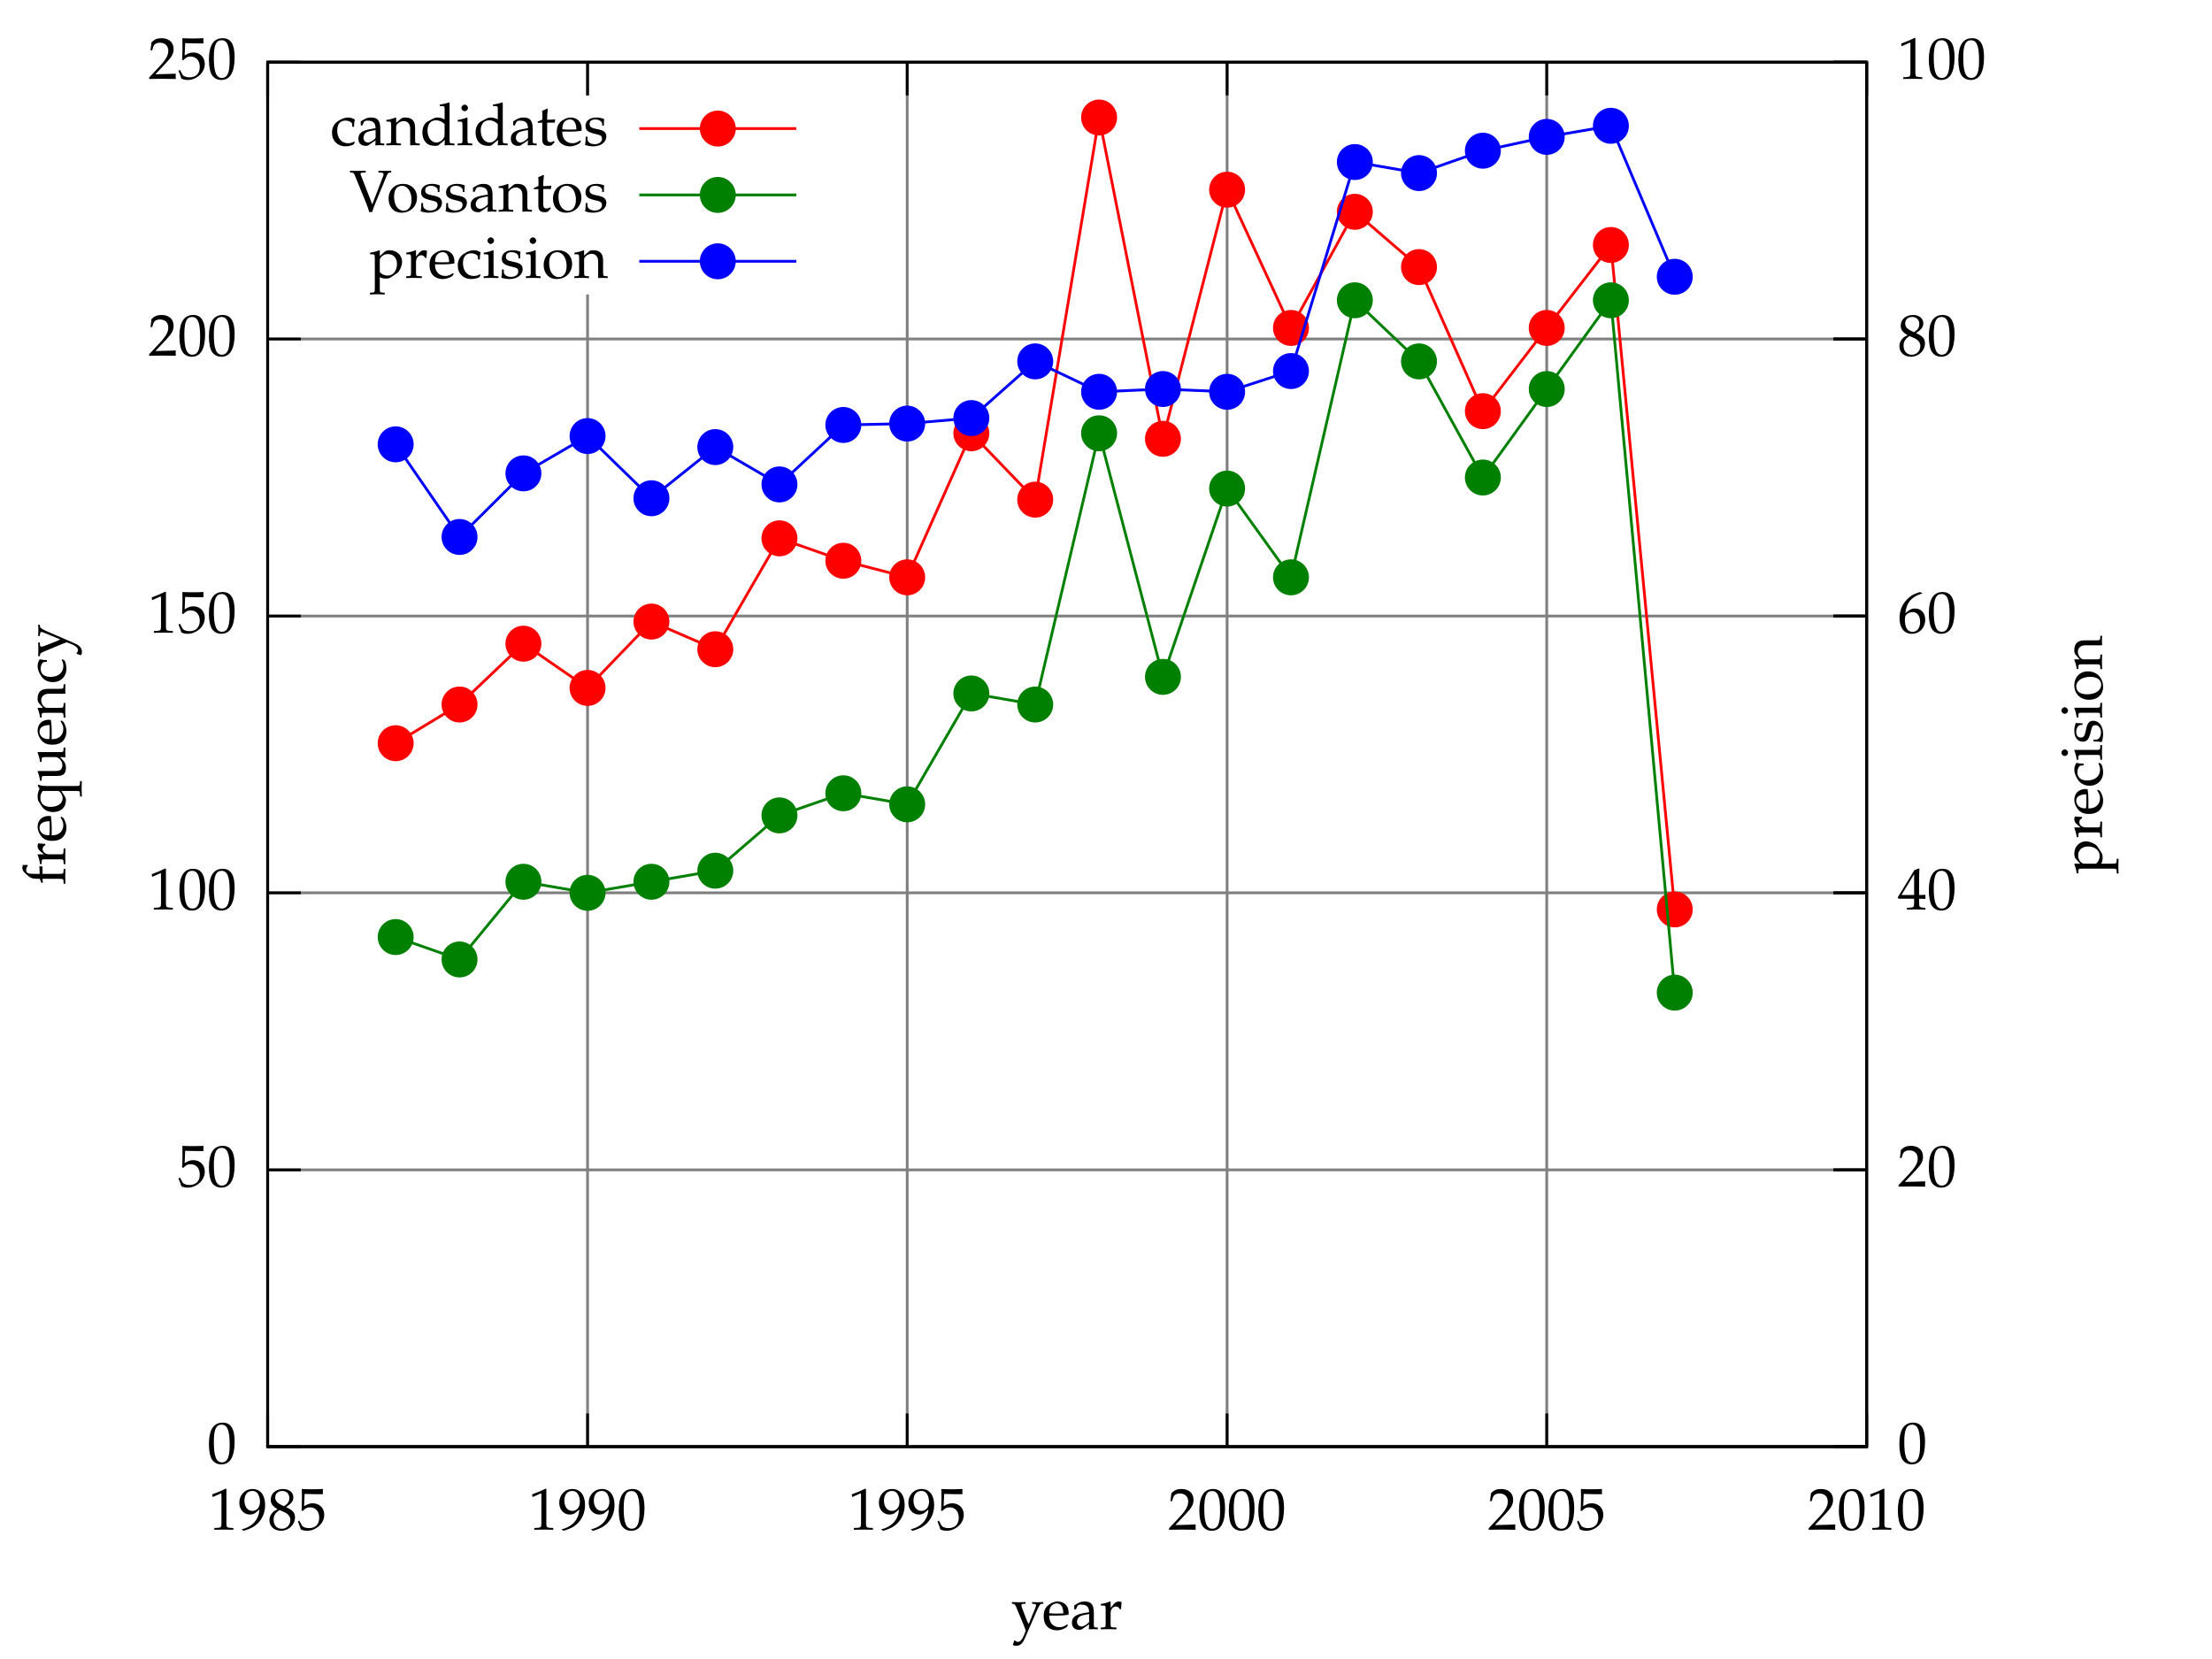
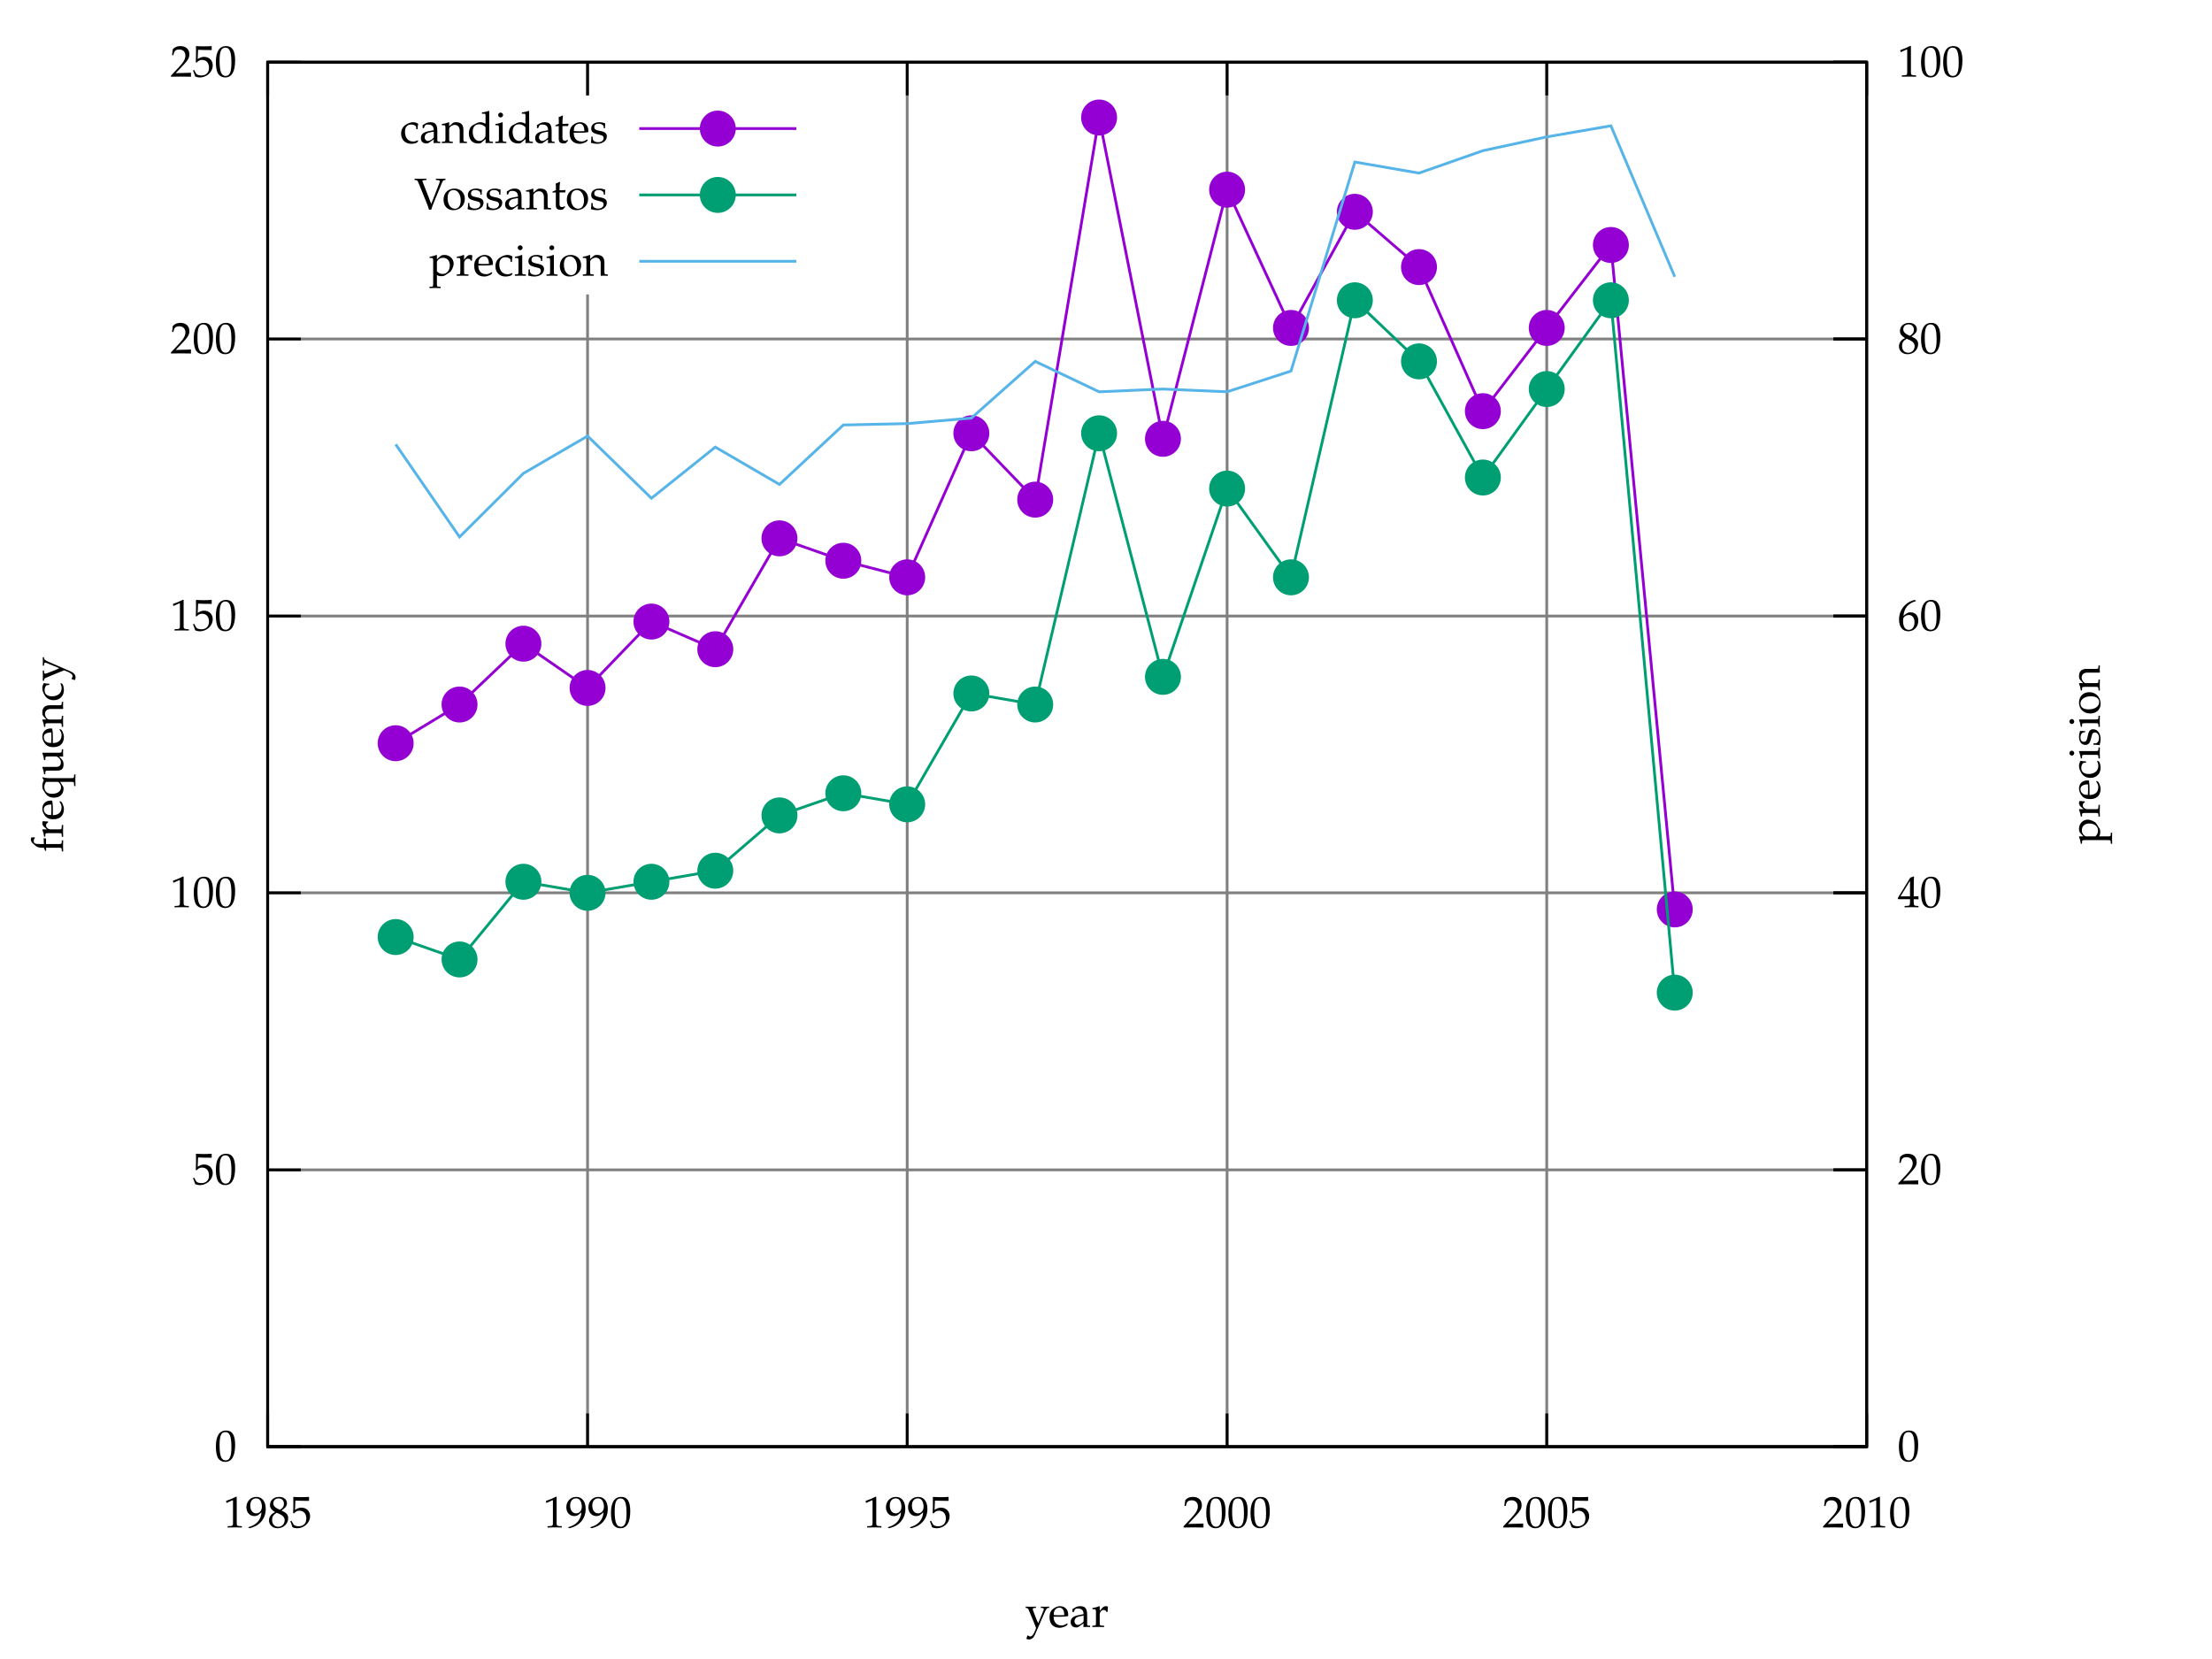
<svg xmlns="http://www.w3.org/2000/svg" xmlns:xlink="http://www.w3.org/1999/xlink" viewBox="0 0 800 600">
  <g id="gnuplot_canvas">
    <rect x="0" y="0" width="800" height="600" fill="none" />
    <defs>
      <circle id="gpDot" r="0.5" stroke-width="0.5" />
      <path id="gpPt0" stroke-width="0.167" stroke="currentColor" d="M-1,0 h2 M0,-1 v2" />
      <path id="gpPt1" stroke-width="0.167" stroke="currentColor" d="M-1,-1 L1,1 M1,-1 L-1,1" />
      <path id="gpPt2" stroke-width="0.167" stroke="currentColor" d="M-1,0 L1,0 M0,-1 L0,1 M-1,-1 L1,1 M-1,1 L1,-1" />
      <rect id="gpPt3" stroke-width="0.167" stroke="currentColor" x="-1" y="-1" width="2" height="2" />
      <rect id="gpPt4" stroke-width="0.167" stroke="currentColor" fill="currentColor" x="-1" y="-1" width="2" height="2" />
      <circle id="gpPt5" stroke-width="0.167" stroke="currentColor" cx="0" cy="0" r="1" />
      <use xlink:href="#gpPt5" id="gpPt6" fill="currentColor" stroke="none" />
      <path id="gpPt7" stroke-width="0.167" stroke="currentColor" d="M0,-1.33 L-1.33,0.67 L1.33,0.67 z" />
      <use xlink:href="#gpPt7" id="gpPt8" fill="currentColor" stroke="none" />
      <use xlink:href="#gpPt7" id="gpPt9" stroke="currentColor" transform="rotate(180)" />
      <use xlink:href="#gpPt9" id="gpPt10" fill="currentColor" stroke="none" />
      <use xlink:href="#gpPt3" id="gpPt11" stroke="currentColor" transform="rotate(45)" />
      <use xlink:href="#gpPt11" id="gpPt12" fill="currentColor" stroke="none" />
+       <path id="gpPt13" stroke-width="0.167" stroke="currentColor" d="M0,1.330 L1.265,0.411 L0.782,-1.067 L-0.782,-1.076 L-1.265,0.411 z" />
+       <use xlink:href="#gpPt13" id="gpPt14" fill="currentColor" stroke="none" />
+       <filter id="textbox" filterUnits="objectBoundingBox" x="0" y="0" height="1" width="1">
+         <feFlood flood-color="white" flood-opacity="1" result="bgnd" />
+         <feComposite in="SourceGraphic" in2="bgnd" operator="atop" />
+       </filter>
      <filter id="greybox" filterUnits="objectBoundingBox" x="0" y="0" height="1" width="1">
        <feFlood flood-color="lightgrey" flood-opacity="1" result="grey" />
        <feComposite in="SourceGraphic" in2="grey" operator="atop" />
      </filter>
    </defs>
-     <g style="fill:none; color:white; stroke:currentColor; stroke-width:1.00; stroke-linecap:butt; stroke-linejoin:miter">
- </g>
-     <g style="fill:none; color:black; stroke:currentColor; stroke-width:1.00; stroke-linecap:butt; stroke-linejoin:miter">
- </g>
-     <g style="fill:none; color:red; stroke:currentColor; stroke-width:1.00; stroke-linecap:butt; stroke-linejoin:miter">
+     <g fill="none" color="white" stroke="black" stroke-width="1.00" stroke-linecap="butt" stroke-linejoin="miter">
+ </g>
+     <g fill="none" color="black" stroke="currentColor" stroke-width="1.00" stroke-linecap="butt" stroke-linejoin="miter">
+ </g>
+     <g fill="none" color="black" stroke="currentColor" stroke-width="1.00" stroke-linecap="butt" stroke-linejoin="miter">
      <path stroke="gray" class="gridline" d="M96.8,523.2 L675.1,523.2  " />
    </g>
-     <g style="fill:none; color:black; stroke:currentColor; stroke-width:1.00; stroke-linecap:butt; stroke-linejoin:miter">
+     <g fill="none" color="black" stroke="currentColor" stroke-width="1.00" stroke-linecap="butt" stroke-linejoin="miter">
      <path stroke="black" d="M96.8,523.2 L108.8,523.2 M675.1,523.2 L663.1,523.2  " />
-       <g transform="translate(85.6,529.2)" style="stroke:none; fill:black; font-family:Palatino Linotype, Book Antiqua, Palatino, FreeSerif, serif; font-size:16.00pt; text-anchor:end">
-         <text>
-           <tspan> 0</tspan>
-         </text>
-       </g>
-     </g>
-     <g style="fill:none; color:red; stroke:currentColor; stroke-width:1.00; stroke-linecap:butt; stroke-linejoin:miter">
+       <g transform="translate(85.6,528.4)" stroke="none" fill="black" font-family="Palatino Linotype, Book Antiqua, Palatino, FreeSerif, serif" font-size="16.00" text-anchor="end">
+         <text>
+           <tspan font-family="Palatino Linotype, Book Antiqua, Palatino, FreeSerif, serif"> 0</tspan>
+         </text>
+       </g>
+     </g>
+     <g fill="none" color="black" stroke="currentColor" stroke-width="1.00" stroke-linecap="butt" stroke-linejoin="miter">
+ </g>
+     <g fill="none" color="black" stroke="currentColor" stroke-width="1.00" stroke-linecap="butt" stroke-linejoin="miter">
      <path stroke="gray" class="gridline" d="M96.8,423.1 L675.1,423.1  " />
    </g>
-     <g style="fill:none; color:black; stroke:currentColor; stroke-width:1.00; stroke-linecap:butt; stroke-linejoin:miter">
+     <g fill="none" color="black" stroke="currentColor" stroke-width="1.00" stroke-linecap="butt" stroke-linejoin="miter">
      <path stroke="black" d="M96.8,423.1 L108.8,423.1 M675.1,423.1 L663.1,423.1  " />
-       <g transform="translate(85.6,429.1)" style="stroke:none; fill:black; font-family:Palatino Linotype, Book Antiqua, Palatino, FreeSerif, serif; font-size:16.00pt; text-anchor:end">
-         <text>
-           <tspan> 50</tspan>
-         </text>
-       </g>
-     </g>
-     <g style="fill:none; color:red; stroke:currentColor; stroke-width:1.00; stroke-linecap:butt; stroke-linejoin:miter">
+       <g transform="translate(85.6,428.3)" stroke="none" fill="black" font-family="Palatino Linotype, Book Antiqua, Palatino, FreeSerif, serif" font-size="16.00" text-anchor="end">
+         <text>
+           <tspan font-family="Palatino Linotype, Book Antiqua, Palatino, FreeSerif, serif"> 50</tspan>
+         </text>
+       </g>
+     </g>
+     <g fill="none" color="black" stroke="currentColor" stroke-width="1.00" stroke-linecap="butt" stroke-linejoin="miter">
+ </g>
+     <g fill="none" color="black" stroke="currentColor" stroke-width="1.00" stroke-linecap="butt" stroke-linejoin="miter">
      <path stroke="gray" class="gridline" d="M96.8,322.9 L675.1,322.9  " />
    </g>
-     <g style="fill:none; color:black; stroke:currentColor; stroke-width:1.00; stroke-linecap:butt; stroke-linejoin:miter">
+     <g fill="none" color="black" stroke="currentColor" stroke-width="1.00" stroke-linecap="butt" stroke-linejoin="miter">
      <path stroke="black" d="M96.8,322.9 L108.8,322.9 M675.1,322.9 L663.1,322.9  " />
-       <g transform="translate(85.6,328.9)" style="stroke:none; fill:black; font-family:Palatino Linotype, Book Antiqua, Palatino, FreeSerif, serif; font-size:16.00pt; text-anchor:end">
-         <text>
-           <tspan> 100</tspan>
-         </text>
-       </g>
-     </g>
-     <g style="fill:none; color:red; stroke:currentColor; stroke-width:1.00; stroke-linecap:butt; stroke-linejoin:miter">
+       <g transform="translate(85.6,328.1)" stroke="none" fill="black" font-family="Palatino Linotype, Book Antiqua, Palatino, FreeSerif, serif" font-size="16.00" text-anchor="end">
+         <text>
+           <tspan font-family="Palatino Linotype, Book Antiqua, Palatino, FreeSerif, serif"> 100</tspan>
+         </text>
+       </g>
+     </g>
+     <g fill="none" color="black" stroke="currentColor" stroke-width="1.00" stroke-linecap="butt" stroke-linejoin="miter">
+ </g>
+     <g fill="none" color="black" stroke="currentColor" stroke-width="1.00" stroke-linecap="butt" stroke-linejoin="miter">
      <path stroke="gray" class="gridline" d="M96.8,222.8 L675.1,222.8  " />
    </g>
-     <g style="fill:none; color:black; stroke:currentColor; stroke-width:1.00; stroke-linecap:butt; stroke-linejoin:miter">
+     <g fill="none" color="black" stroke="currentColor" stroke-width="1.00" stroke-linecap="butt" stroke-linejoin="miter">
      <path stroke="black" d="M96.8,222.8 L108.8,222.8 M675.1,222.8 L663.1,222.8  " />
-       <g transform="translate(85.6,228.8)" style="stroke:none; fill:black; font-family:Palatino Linotype, Book Antiqua, Palatino, FreeSerif, serif; font-size:16.00pt; text-anchor:end">
-         <text>
-           <tspan> 150</tspan>
-         </text>
-       </g>
-     </g>
-     <g style="fill:none; color:red; stroke:currentColor; stroke-width:1.00; stroke-linecap:butt; stroke-linejoin:miter">
+       <g transform="translate(85.6,228.0)" stroke="none" fill="black" font-family="Palatino Linotype, Book Antiqua, Palatino, FreeSerif, serif" font-size="16.00" text-anchor="end">
+         <text>
+           <tspan font-family="Palatino Linotype, Book Antiqua, Palatino, FreeSerif, serif"> 150</tspan>
+         </text>
+       </g>
+     </g>
+     <g fill="none" color="black" stroke="currentColor" stroke-width="1.00" stroke-linecap="butt" stroke-linejoin="miter">
+ </g>
+     <g fill="none" color="black" stroke="currentColor" stroke-width="1.00" stroke-linecap="butt" stroke-linejoin="miter">
      <path stroke="gray" class="gridline" d="M96.8,122.6 L675.1,122.6  " />
    </g>
-     <g style="fill:none; color:black; stroke:currentColor; stroke-width:1.00; stroke-linecap:butt; stroke-linejoin:miter">
+     <g fill="none" color="black" stroke="currentColor" stroke-width="1.00" stroke-linecap="butt" stroke-linejoin="miter">
      <path stroke="black" d="M96.8,122.6 L108.8,122.6 M675.1,122.6 L663.1,122.6  " />
-       <g transform="translate(85.6,128.6)" style="stroke:none; fill:black; font-family:Palatino Linotype, Book Antiqua, Palatino, FreeSerif, serif; font-size:16.00pt; text-anchor:end">
-         <text>
-           <tspan> 200</tspan>
-         </text>
-       </g>
-     </g>
-     <g style="fill:none; color:red; stroke:currentColor; stroke-width:1.00; stroke-linecap:butt; stroke-linejoin:miter">
+       <g transform="translate(85.6,127.8)" stroke="none" fill="black" font-family="Palatino Linotype, Book Antiqua, Palatino, FreeSerif, serif" font-size="16.00" text-anchor="end">
+         <text>
+           <tspan font-family="Palatino Linotype, Book Antiqua, Palatino, FreeSerif, serif"> 200</tspan>
+         </text>
+       </g>
+     </g>
+     <g fill="none" color="black" stroke="currentColor" stroke-width="1.00" stroke-linecap="butt" stroke-linejoin="miter">
+ </g>
+     <g fill="none" color="black" stroke="currentColor" stroke-width="1.00" stroke-linecap="butt" stroke-linejoin="miter">
      <path stroke="gray" class="gridline" d="M96.8,22.5 L675.1,22.5  " />
    </g>
-     <g style="fill:none; color:black; stroke:currentColor; stroke-width:1.00; stroke-linecap:butt; stroke-linejoin:miter">
+     <g fill="none" color="black" stroke="currentColor" stroke-width="1.00" stroke-linecap="butt" stroke-linejoin="miter">
      <path stroke="black" d="M96.8,22.5 L108.8,22.5 M675.1,22.5 L663.1,22.5  " />
-       <g transform="translate(85.6,28.5)" style="stroke:none; fill:black; font-family:Palatino Linotype, Book Antiqua, Palatino, FreeSerif, serif; font-size:16.00pt; text-anchor:end">
-         <text>
-           <tspan> 250</tspan>
-         </text>
-       </g>
-     </g>
-     <g style="fill:none; color:red; stroke:currentColor; stroke-width:1.00; stroke-linecap:butt; stroke-linejoin:miter">
+       <g transform="translate(85.6,27.7)" stroke="none" fill="black" font-family="Palatino Linotype, Book Antiqua, Palatino, FreeSerif, serif" font-size="16.00" text-anchor="end">
+         <text>
+           <tspan font-family="Palatino Linotype, Book Antiqua, Palatino, FreeSerif, serif"> 250</tspan>
+         </text>
+       </g>
+     </g>
+     <g fill="none" color="black" stroke="currentColor" stroke-width="1.00" stroke-linecap="butt" stroke-linejoin="miter">
+ </g>
+     <g fill="none" color="black" stroke="currentColor" stroke-width="1.00" stroke-linecap="butt" stroke-linejoin="miter">
      <path stroke="gray" class="gridline" d="M96.8,523.2 L96.8,22.5  " />
    </g>
-     <g style="fill:none; color:black; stroke:currentColor; stroke-width:1.00; stroke-linecap:butt; stroke-linejoin:miter">
+     <g fill="none" color="black" stroke="currentColor" stroke-width="1.00" stroke-linecap="butt" stroke-linejoin="miter">
      <path stroke="black" d="M96.8,523.2 L96.8,511.2 M96.8,22.5 L96.8,34.5  " />
-       <g transform="translate(96.8,553.2)" style="stroke:none; fill:black; font-family:Palatino Linotype, Book Antiqua, Palatino, FreeSerif, serif; font-size:16.00pt; text-anchor:middle">
-         <text>
-           <tspan> 1985</tspan>
-         </text>
-       </g>
-     </g>
-     <g style="fill:none; color:red; stroke:currentColor; stroke-width:1.00; stroke-linecap:butt; stroke-linejoin:miter">
+       <g transform="translate(96.8,552.4)" stroke="none" fill="black" font-family="Palatino Linotype, Book Antiqua, Palatino, FreeSerif, serif" font-size="16.00" text-anchor="middle">
+         <text>
+           <tspan font-family="Palatino Linotype, Book Antiqua, Palatino, FreeSerif, serif"> 1985</tspan>
+         </text>
+       </g>
+     </g>
+     <g fill="none" color="black" stroke="currentColor" stroke-width="1.00" stroke-linecap="butt" stroke-linejoin="miter">
+ </g>
+     <g fill="none" color="black" stroke="currentColor" stroke-width="1.00" stroke-linecap="butt" stroke-linejoin="miter">
      <path stroke="gray" class="gridline" d="M212.5,523.2 L212.5,106.5 M212.5,34.5 L212.5,22.5  " />
    </g>
-     <g style="fill:none; color:black; stroke:currentColor; stroke-width:1.00; stroke-linecap:butt; stroke-linejoin:miter">
+     <g fill="none" color="black" stroke="currentColor" stroke-width="1.00" stroke-linecap="butt" stroke-linejoin="miter">
      <path stroke="black" d="M212.5,523.2 L212.5,511.2 M212.5,22.5 L212.5,34.5  " />
-       <g transform="translate(212.5,553.2)" style="stroke:none; fill:black; font-family:Palatino Linotype, Book Antiqua, Palatino, FreeSerif, serif; font-size:16.00pt; text-anchor:middle">
-         <text>
-           <tspan> 1990</tspan>
-         </text>
-       </g>
-     </g>
-     <g style="fill:none; color:red; stroke:currentColor; stroke-width:1.00; stroke-linecap:butt; stroke-linejoin:miter">
+       <g transform="translate(212.5,552.4)" stroke="none" fill="black" font-family="Palatino Linotype, Book Antiqua, Palatino, FreeSerif, serif" font-size="16.00" text-anchor="middle">
+         <text>
+           <tspan font-family="Palatino Linotype, Book Antiqua, Palatino, FreeSerif, serif"> 1990</tspan>
+         </text>
+       </g>
+     </g>
+     <g fill="none" color="black" stroke="currentColor" stroke-width="1.00" stroke-linecap="butt" stroke-linejoin="miter">
+ </g>
+     <g fill="none" color="black" stroke="currentColor" stroke-width="1.00" stroke-linecap="butt" stroke-linejoin="miter">
      <path stroke="gray" class="gridline" d="M328.1,523.2 L328.1,22.5  " />
    </g>
-     <g style="fill:none; color:black; stroke:currentColor; stroke-width:1.00; stroke-linecap:butt; stroke-linejoin:miter">
+     <g fill="none" color="black" stroke="currentColor" stroke-width="1.00" stroke-linecap="butt" stroke-linejoin="miter">
      <path stroke="black" d="M328.1,523.2 L328.1,511.2 M328.1,22.5 L328.1,34.5  " />
-       <g transform="translate(328.1,553.2)" style="stroke:none; fill:black; font-family:Palatino Linotype, Book Antiqua, Palatino, FreeSerif, serif; font-size:16.00pt; text-anchor:middle">
-         <text>
-           <tspan> 1995</tspan>
-         </text>
-       </g>
-     </g>
-     <g style="fill:none; color:red; stroke:currentColor; stroke-width:1.00; stroke-linecap:butt; stroke-linejoin:miter">
+       <g transform="translate(328.1,552.4)" stroke="none" fill="black" font-family="Palatino Linotype, Book Antiqua, Palatino, FreeSerif, serif" font-size="16.00" text-anchor="middle">
+         <text>
+           <tspan font-family="Palatino Linotype, Book Antiqua, Palatino, FreeSerif, serif"> 1995</tspan>
+         </text>
+       </g>
+     </g>
+     <g fill="none" color="black" stroke="currentColor" stroke-width="1.00" stroke-linecap="butt" stroke-linejoin="miter">
+ </g>
+     <g fill="none" color="black" stroke="currentColor" stroke-width="1.00" stroke-linecap="butt" stroke-linejoin="miter">
      <path stroke="gray" class="gridline" d="M443.8,523.2 L443.8,22.5  " />
    </g>
-     <g style="fill:none; color:black; stroke:currentColor; stroke-width:1.00; stroke-linecap:butt; stroke-linejoin:miter">
+     <g fill="none" color="black" stroke="currentColor" stroke-width="1.00" stroke-linecap="butt" stroke-linejoin="miter">
      <path stroke="black" d="M443.8,523.2 L443.8,511.2 M443.8,22.5 L443.8,34.5  " />
-       <g transform="translate(443.8,553.2)" style="stroke:none; fill:black; font-family:Palatino Linotype, Book Antiqua, Palatino, FreeSerif, serif; font-size:16.00pt; text-anchor:middle">
-         <text>
-           <tspan> 2000</tspan>
-         </text>
-       </g>
-     </g>
-     <g style="fill:none; color:red; stroke:currentColor; stroke-width:1.00; stroke-linecap:butt; stroke-linejoin:miter">
+       <g transform="translate(443.8,552.4)" stroke="none" fill="black" font-family="Palatino Linotype, Book Antiqua, Palatino, FreeSerif, serif" font-size="16.00" text-anchor="middle">
+         <text>
+           <tspan font-family="Palatino Linotype, Book Antiqua, Palatino, FreeSerif, serif"> 2000</tspan>
+         </text>
+       </g>
+     </g>
+     <g fill="none" color="black" stroke="currentColor" stroke-width="1.00" stroke-linecap="butt" stroke-linejoin="miter">
+ </g>
+     <g fill="none" color="black" stroke="currentColor" stroke-width="1.00" stroke-linecap="butt" stroke-linejoin="miter">
      <path stroke="gray" class="gridline" d="M559.4,523.2 L559.4,22.5  " />
    </g>
-     <g style="fill:none; color:black; stroke:currentColor; stroke-width:1.00; stroke-linecap:butt; stroke-linejoin:miter">
+     <g fill="none" color="black" stroke="currentColor" stroke-width="1.00" stroke-linecap="butt" stroke-linejoin="miter">
      <path stroke="black" d="M559.4,523.2 L559.4,511.2 M559.4,22.5 L559.4,34.5  " />
-       <g transform="translate(559.4,553.2)" style="stroke:none; fill:black; font-family:Palatino Linotype, Book Antiqua, Palatino, FreeSerif, serif; font-size:16.00pt; text-anchor:middle">
-         <text>
-           <tspan> 2005</tspan>
-         </text>
-       </g>
-     </g>
-     <g style="fill:none; color:red; stroke:currentColor; stroke-width:1.00; stroke-linecap:butt; stroke-linejoin:miter">
+       <g transform="translate(559.4,552.4)" stroke="none" fill="black" font-family="Palatino Linotype, Book Antiqua, Palatino, FreeSerif, serif" font-size="16.00" text-anchor="middle">
+         <text>
+           <tspan font-family="Palatino Linotype, Book Antiqua, Palatino, FreeSerif, serif"> 2005</tspan>
+         </text>
+       </g>
+     </g>
+     <g fill="none" color="black" stroke="currentColor" stroke-width="1.00" stroke-linecap="butt" stroke-linejoin="miter">
+ </g>
+     <g fill="none" color="black" stroke="currentColor" stroke-width="1.00" stroke-linecap="butt" stroke-linejoin="miter">
      <path stroke="gray" class="gridline" d="M675.1,523.2 L675.1,22.5  " />
    </g>
-     <g style="fill:none; color:black; stroke:currentColor; stroke-width:1.00; stroke-linecap:butt; stroke-linejoin:miter">
+     <g fill="none" color="black" stroke="currentColor" stroke-width="1.00" stroke-linecap="butt" stroke-linejoin="miter">
      <path stroke="black" d="M675.1,523.2 L675.1,511.2 M675.1,22.5 L675.1,34.5  " />
-       <g transform="translate(675.1,553.2)" style="stroke:none; fill:black; font-family:Palatino Linotype, Book Antiqua, Palatino, FreeSerif, serif; font-size:16.00pt; text-anchor:middle">
-         <text>
-           <tspan> 2010</tspan>
-         </text>
-       </g>
+       <g transform="translate(675.1,552.4)" stroke="none" fill="black" font-family="Palatino Linotype, Book Antiqua, Palatino, FreeSerif, serif" font-size="16.00" text-anchor="middle">
+         <text>
+           <tspan font-family="Palatino Linotype, Book Antiqua, Palatino, FreeSerif, serif"> 2010</tspan>
+         </text>
+       </g>
+     </g>
+     <g fill="none" color="black" stroke="currentColor" stroke-width="1.00" stroke-linecap="butt" stroke-linejoin="miter">
      <path stroke="black" d="M675.1,523.2 L663.1,523.2  " />
-       <g transform="translate(686.3,529.2)" style="stroke:none; fill:black; font-family:Palatino Linotype, Book Antiqua, Palatino, FreeSerif, serif; font-size:16.00pt; text-anchor:start">
-         <text>
-           <tspan> 0</tspan>
-         </text>
-       </g>
+       <g transform="translate(686.3,528.4)" stroke="none" fill="black" font-family="Palatino Linotype, Book Antiqua, Palatino, FreeSerif, serif" font-size="16.00" text-anchor="start">
+         <text>
+           <tspan font-family="Palatino Linotype, Book Antiqua, Palatino, FreeSerif, serif"> 0</tspan>
+         </text>
+       </g>
+     </g>
+     <g fill="none" color="black" stroke="currentColor" stroke-width="1.00" stroke-linecap="butt" stroke-linejoin="miter">
      <path stroke="black" d="M675.1,423.1 L663.1,423.1  " />
-       <g transform="translate(686.3,429.1)" style="stroke:none; fill:black; font-family:Palatino Linotype, Book Antiqua, Palatino, FreeSerif, serif; font-size:16.00pt; text-anchor:start">
-         <text>
-           <tspan> 20</tspan>
-         </text>
-       </g>
+       <g transform="translate(686.3,428.3)" stroke="none" fill="black" font-family="Palatino Linotype, Book Antiqua, Palatino, FreeSerif, serif" font-size="16.00" text-anchor="start">
+         <text>
+           <tspan font-family="Palatino Linotype, Book Antiqua, Palatino, FreeSerif, serif"> 20</tspan>
+         </text>
+       </g>
+     </g>
+     <g fill="none" color="black" stroke="currentColor" stroke-width="1.00" stroke-linecap="butt" stroke-linejoin="miter">
      <path stroke="black" d="M675.1,322.9 L663.1,322.9  " />
-       <g transform="translate(686.3,328.9)" style="stroke:none; fill:black; font-family:Palatino Linotype, Book Antiqua, Palatino, FreeSerif, serif; font-size:16.00pt; text-anchor:start">
-         <text>
-           <tspan> 40</tspan>
-         </text>
-       </g>
+       <g transform="translate(686.3,328.1)" stroke="none" fill="black" font-family="Palatino Linotype, Book Antiqua, Palatino, FreeSerif, serif" font-size="16.00" text-anchor="start">
+         <text>
+           <tspan font-family="Palatino Linotype, Book Antiqua, Palatino, FreeSerif, serif"> 40</tspan>
+         </text>
+       </g>
+     </g>
+     <g fill="none" color="black" stroke="currentColor" stroke-width="1.00" stroke-linecap="butt" stroke-linejoin="miter">
      <path stroke="black" d="M675.1,222.8 L663.1,222.8  " />
-       <g transform="translate(686.3,228.8)" style="stroke:none; fill:black; font-family:Palatino Linotype, Book Antiqua, Palatino, FreeSerif, serif; font-size:16.00pt; text-anchor:start">
-         <text>
-           <tspan> 60</tspan>
-         </text>
-       </g>
+       <g transform="translate(686.3,228.0)" stroke="none" fill="black" font-family="Palatino Linotype, Book Antiqua, Palatino, FreeSerif, serif" font-size="16.00" text-anchor="start">
+         <text>
+           <tspan font-family="Palatino Linotype, Book Antiqua, Palatino, FreeSerif, serif"> 60</tspan>
+         </text>
+       </g>
+     </g>
+     <g fill="none" color="black" stroke="currentColor" stroke-width="1.00" stroke-linecap="butt" stroke-linejoin="miter">
      <path stroke="black" d="M675.1,122.6 L663.1,122.6  " />
-       <g transform="translate(686.3,128.6)" style="stroke:none; fill:black; font-family:Palatino Linotype, Book Antiqua, Palatino, FreeSerif, serif; font-size:16.00pt; text-anchor:start">
-         <text>
-           <tspan> 80</tspan>
-         </text>
-       </g>
+       <g transform="translate(686.3,127.8)" stroke="none" fill="black" font-family="Palatino Linotype, Book Antiqua, Palatino, FreeSerif, serif" font-size="16.00" text-anchor="start">
+         <text>
+           <tspan font-family="Palatino Linotype, Book Antiqua, Palatino, FreeSerif, serif"> 80</tspan>
+         </text>
+       </g>
+     </g>
+     <g fill="none" color="black" stroke="currentColor" stroke-width="1.00" stroke-linecap="butt" stroke-linejoin="miter">
      <path stroke="black" d="M675.1,22.5 L663.1,22.5  " />
-       <g transform="translate(686.3,28.5)" style="stroke:none; fill:black; font-family:Palatino Linotype, Book Antiqua, Palatino, FreeSerif, serif; font-size:16.00pt; text-anchor:start">
-         <text>
-           <tspan> 100</tspan>
-         </text>
-       </g>
+       <g transform="translate(686.3,27.7)" stroke="none" fill="black" font-family="Palatino Linotype, Book Antiqua, Palatino, FreeSerif, serif" font-size="16.00" text-anchor="start">
+         <text>
+           <tspan font-family="Palatino Linotype, Book Antiqua, Palatino, FreeSerif, serif"> 100</tspan>
+         </text>
+       </g>
+     </g>
+     <g fill="none" color="black" stroke="currentColor" stroke-width="1.00" stroke-linecap="butt" stroke-linejoin="miter">
+ </g>
+     <g fill="none" color="black" stroke="currentColor" stroke-width="1.00" stroke-linecap="butt" stroke-linejoin="miter">
      <path stroke="black" d="M96.8,22.5 L96.8,523.2 L675.1,523.2 L675.1,22.5 L96.8,22.5 Z  " />
-       <g transform="translate(23.6,272.9) rotate(270)" style="stroke:none; fill:black; font-family:Palatino Linotype, Book Antiqua, Palatino, FreeSerif, serif; font-size:16.00pt; text-anchor:middle">
-         <text>
-           <tspan>frequency</tspan>
-         </text>
-       </g>
-       <g transform="translate(760.2,272.9) rotate(270)" style="stroke:none; fill:black; font-family:Palatino Linotype, Book Antiqua, Palatino, FreeSerif, serif; font-size:16.00pt; text-anchor:middle">
-         <text>
-           <tspan>precision</tspan>
-         </text>
-       </g>
-       <g transform="translate(385.9,589.2)" style="stroke:none; fill:black; font-family:Palatino Linotype, Book Antiqua, Palatino, FreeSerif, serif; font-size:16.00pt; text-anchor:middle">
-         <text>
-           <tspan>year</tspan>
-         </text>
-       </g>
-     </g>
+     </g>
+     <g fill="none" color="black" stroke="currentColor" stroke-width="1.00" stroke-linecap="butt" stroke-linejoin="miter">
+       <g transform="translate(22.8,272.9) rotate(270)" stroke="none" fill="black" font-family="Palatino Linotype, Book Antiqua, Palatino, FreeSerif, serif" font-size="16.00" text-anchor="middle">
+         <text>
+           <tspan font-family="Palatino Linotype, Book Antiqua, Palatino, FreeSerif, serif">frequency</tspan>
+         </text>
+       </g>
+     </g>
+     <g fill="none" color="black" stroke="currentColor" stroke-width="1.00" stroke-linecap="butt" stroke-linejoin="miter">
+       <g transform="translate(759.4,272.9) rotate(270)" stroke="none" fill="black" font-family="Palatino Linotype, Book Antiqua, Palatino, FreeSerif, serif" font-size="16.00" text-anchor="middle">
+         <text>
+           <tspan font-family="Palatino Linotype, Book Antiqua, Palatino, FreeSerif, serif">precision</tspan>
+         </text>
+       </g>
+     </g>
+     <g fill="none" color="black" stroke="currentColor" stroke-width="1.00" stroke-linecap="butt" stroke-linejoin="miter">
+       <g transform="translate(385.9,588.4)" stroke="none" fill="black" font-family="Palatino Linotype, Book Antiqua, Palatino, FreeSerif, serif" font-size="16.00" text-anchor="middle">
+         <text>
+           <tspan font-family="Palatino Linotype, Book Antiqua, Palatino, FreeSerif, serif">year</tspan>
+         </text>
+       </g>
+     </g>
+     <g fill="none" color="black" stroke="currentColor" stroke-width="1.00" stroke-linecap="butt" stroke-linejoin="miter">
+ </g>
    <g id="gnuplot_plot_1">
-       <g style="fill:none; color:red; stroke:currentColor; stroke-width:1.00; stroke-linecap:butt; stroke-linejoin:miter">
-         <g transform="translate(220.0,52.5)" style="stroke:none; fill:black; font-family:Palatino Linotype, Book Antiqua, Palatino, FreeSerif, serif; font-size:16.00pt; text-anchor:end">
+       <g fill="none" color="black" stroke="currentColor" stroke-width="1.00" stroke-linecap="butt" stroke-linejoin="miter">
+         <g transform="translate(220.0,51.7)" stroke="none" fill="black" font-family="Palatino Linotype, Book Antiqua, Palatino, FreeSerif, serif" font-size="16.00" text-anchor="end">
          <text>
-             <tspan>candidates</tspan>
+             <tspan font-family="Palatino Linotype, Book Antiqua, Palatino, FreeSerif, serif">candidates</tspan>
          </text>
        </g>
-         <path d="M231.2,46.5 L288.0,46.5 M143.1,268.8 L166.2,254.8 L189.3,232.8 L212.5,248.8 L235.6,224.8 L258.7,234.8    L281.9,194.7 L305.0,202.8 L328.1,208.8 L351.3,156.7 L374.4,180.7 L397.5,42.5 L420.6,158.7 L443.8,68.6    L466.9,118.6 L490.0,76.6 L513.2,96.6 L536.3,148.7 L559.4,118.6 L582.6,88.6 L605.7,328.9  " />
-         <use xlink:href="#gpPt6" transform="translate(143.1,268.8) scale(6.00)" />
-         <use xlink:href="#gpPt6" transform="translate(166.2,254.8) scale(6.00)" />
-         <use xlink:href="#gpPt6" transform="translate(189.3,232.8) scale(6.00)" />
-         <use xlink:href="#gpPt6" transform="translate(212.5,248.8) scale(6.00)" />
-         <use xlink:href="#gpPt6" transform="translate(235.6,224.8) scale(6.00)" />
-         <use xlink:href="#gpPt6" transform="translate(258.7,234.8) scale(6.00)" />
-         <use xlink:href="#gpPt6" transform="translate(281.9,194.7) scale(6.00)" />
-         <use xlink:href="#gpPt6" transform="translate(305.0,202.8) scale(6.00)" />
-         <use xlink:href="#gpPt6" transform="translate(328.1,208.8) scale(6.00)" />
-         <use xlink:href="#gpPt6" transform="translate(351.3,156.7) scale(6.00)" />
-         <use xlink:href="#gpPt6" transform="translate(374.4,180.7) scale(6.00)" />
-         <use xlink:href="#gpPt6" transform="translate(397.5,42.5) scale(6.00)" />
-         <use xlink:href="#gpPt6" transform="translate(420.6,158.7) scale(6.00)" />
-         <use xlink:href="#gpPt6" transform="translate(443.8,68.6) scale(6.00)" />
-         <use xlink:href="#gpPt6" transform="translate(466.9,118.6) scale(6.00)" />
-         <use xlink:href="#gpPt6" transform="translate(490.0,76.6) scale(6.00)" />
-         <use xlink:href="#gpPt6" transform="translate(513.2,96.6) scale(6.00)" />
-         <use xlink:href="#gpPt6" transform="translate(536.3,148.7) scale(6.00)" />
-         <use xlink:href="#gpPt6" transform="translate(559.4,118.6) scale(6.00)" />
-         <use xlink:href="#gpPt6" transform="translate(582.6,88.6) scale(6.00)" />
-         <use xlink:href="#gpPt6" transform="translate(605.7,328.9) scale(6.00)" />
-         <use xlink:href="#gpPt6" transform="translate(259.6,46.5) scale(6.00)" />
+       </g>
+       <g fill="none" color="black" stroke="currentColor" stroke-width="1.00" stroke-linecap="butt" stroke-linejoin="miter">
+         <path stroke="rgb(148,   0, 211)" d="M231.2,46.5 L288.0,46.5 M143.1,268.8 L166.2,254.8 L189.3,232.8 L212.5,248.8 L235.6,224.8 L258.7,234.8   L281.9,194.7 L305.0,202.8 L328.1,208.8 L351.3,156.7 L374.4,180.7 L397.5,42.5 L420.6,158.7 L443.8,68.6   L466.9,118.6 L490.0,76.6 L513.2,96.6 L536.3,148.7 L559.4,118.6 L582.6,88.6 L605.7,328.9  " />
+         <use xlink:href="#gpPt6" transform="translate(143.1,268.8) scale(6.00)" color="rgb(148,   0, 211)" />
+         <use xlink:href="#gpPt6" transform="translate(166.2,254.8) scale(6.00)" color="rgb(148,   0, 211)" />
+         <use xlink:href="#gpPt6" transform="translate(189.3,232.8) scale(6.00)" color="rgb(148,   0, 211)" />
+         <use xlink:href="#gpPt6" transform="translate(212.5,248.8) scale(6.00)" color="rgb(148,   0, 211)" />
+         <use xlink:href="#gpPt6" transform="translate(235.6,224.8) scale(6.00)" color="rgb(148,   0, 211)" />
+         <use xlink:href="#gpPt6" transform="translate(258.7,234.8) scale(6.00)" color="rgb(148,   0, 211)" />
+         <use xlink:href="#gpPt6" transform="translate(281.9,194.7) scale(6.00)" color="rgb(148,   0, 211)" />
+         <use xlink:href="#gpPt6" transform="translate(305.0,202.8) scale(6.00)" color="rgb(148,   0, 211)" />
+         <use xlink:href="#gpPt6" transform="translate(328.1,208.8) scale(6.00)" color="rgb(148,   0, 211)" />
+         <use xlink:href="#gpPt6" transform="translate(351.3,156.7) scale(6.00)" color="rgb(148,   0, 211)" />
+         <use xlink:href="#gpPt6" transform="translate(374.4,180.7) scale(6.00)" color="rgb(148,   0, 211)" />
+         <use xlink:href="#gpPt6" transform="translate(397.5,42.5) scale(6.00)" color="rgb(148,   0, 211)" />
+         <use xlink:href="#gpPt6" transform="translate(420.6,158.7) scale(6.00)" color="rgb(148,   0, 211)" />
+         <use xlink:href="#gpPt6" transform="translate(443.8,68.6) scale(6.00)" color="rgb(148,   0, 211)" />
+         <use xlink:href="#gpPt6" transform="translate(466.9,118.6) scale(6.00)" color="rgb(148,   0, 211)" />
+         <use xlink:href="#gpPt6" transform="translate(490.0,76.6) scale(6.00)" color="rgb(148,   0, 211)" />
+         <use xlink:href="#gpPt6" transform="translate(513.2,96.6) scale(6.00)" color="rgb(148,   0, 211)" />
+         <use xlink:href="#gpPt6" transform="translate(536.3,148.7) scale(6.00)" color="rgb(148,   0, 211)" />
+         <use xlink:href="#gpPt6" transform="translate(559.4,118.6) scale(6.00)" color="rgb(148,   0, 211)" />
+         <use xlink:href="#gpPt6" transform="translate(582.6,88.6) scale(6.00)" color="rgb(148,   0, 211)" />
+         <use xlink:href="#gpPt6" transform="translate(605.7,328.9) scale(6.00)" color="rgb(148,   0, 211)" />
+         <use xlink:href="#gpPt6" transform="translate(259.6,46.5) scale(6.00)" color="rgb(148,   0, 211)" />
      </g>
    </g>
    <g id="gnuplot_plot_2">
-       <g style="fill:none; color:green; stroke:currentColor; stroke-width:1.00; stroke-linecap:butt; stroke-linejoin:miter">
-         <g transform="translate(220.0,76.5)" style="stroke:none; fill:black; font-family:Palatino Linotype, Book Antiqua, Palatino, FreeSerif, serif; font-size:16.00pt; text-anchor:end">
+       <g fill="none" color="black" stroke="currentColor" stroke-width="1.00" stroke-linecap="butt" stroke-linejoin="miter">
+         <g transform="translate(220.0,75.7)" stroke="none" fill="black" font-family="Palatino Linotype, Book Antiqua, Palatino, FreeSerif, serif" font-size="16.00" text-anchor="end">
          <text>
-             <tspan>Vossantos</tspan>
+             <tspan font-family="Palatino Linotype, Book Antiqua, Palatino, FreeSerif, serif">Vossantos</tspan>
          </text>
        </g>
-         <path d="M231.2,70.5 L288.0,70.5 M143.1,338.9 L166.2,347.0 L189.3,318.9 L212.5,322.9 L235.6,318.9 L258.7,314.9    L281.9,294.9 L305.0,286.9 L328.1,290.9 L351.3,250.8 L374.4,254.8 L397.5,156.7 L420.6,244.8 L443.8,176.7    L466.9,208.8 L490.0,108.6 L513.2,130.7 L536.3,172.7 L559.4,140.7 L582.6,108.6 L605.7,359.0  " />
-         <use xlink:href="#gpPt6" transform="translate(143.1,338.9) scale(6.00)" />
-         <use xlink:href="#gpPt6" transform="translate(166.2,347.0) scale(6.00)" />
-         <use xlink:href="#gpPt6" transform="translate(189.3,318.9) scale(6.00)" />
-         <use xlink:href="#gpPt6" transform="translate(212.5,322.9) scale(6.00)" />
-         <use xlink:href="#gpPt6" transform="translate(235.6,318.9) scale(6.00)" />
-         <use xlink:href="#gpPt6" transform="translate(258.7,314.9) scale(6.00)" />
-         <use xlink:href="#gpPt6" transform="translate(281.9,294.9) scale(6.00)" />
-         <use xlink:href="#gpPt6" transform="translate(305.0,286.9) scale(6.00)" />
-         <use xlink:href="#gpPt6" transform="translate(328.1,290.9) scale(6.00)" />
-         <use xlink:href="#gpPt6" transform="translate(351.3,250.8) scale(6.00)" />
-         <use xlink:href="#gpPt6" transform="translate(374.4,254.8) scale(6.00)" />
-         <use xlink:href="#gpPt6" transform="translate(397.5,156.7) scale(6.00)" />
-         <use xlink:href="#gpPt6" transform="translate(420.6,244.8) scale(6.00)" />
-         <use xlink:href="#gpPt6" transform="translate(443.8,176.7) scale(6.00)" />
-         <use xlink:href="#gpPt6" transform="translate(466.9,208.8) scale(6.00)" />
-         <use xlink:href="#gpPt6" transform="translate(490.0,108.6) scale(6.00)" />
-         <use xlink:href="#gpPt6" transform="translate(513.2,130.7) scale(6.00)" />
-         <use xlink:href="#gpPt6" transform="translate(536.3,172.7) scale(6.00)" />
-         <use xlink:href="#gpPt6" transform="translate(559.4,140.7) scale(6.00)" />
-         <use xlink:href="#gpPt6" transform="translate(582.6,108.6) scale(6.00)" />
-         <use xlink:href="#gpPt6" transform="translate(605.7,359.0) scale(6.00)" />
-         <use xlink:href="#gpPt6" transform="translate(259.6,70.5) scale(6.00)" />
+       </g>
+       <g fill="none" color="black" stroke="currentColor" stroke-width="1.00" stroke-linecap="butt" stroke-linejoin="miter">
+         <path stroke="rgb(  0, 158, 115)" d="M231.2,70.5 L288.0,70.5 M143.1,338.9 L166.2,347.0 L189.3,318.9 L212.5,322.9 L235.6,318.9 L258.7,314.9   L281.9,294.9 L305.0,286.9 L328.1,290.9 L351.3,250.8 L374.4,254.8 L397.5,156.7 L420.6,244.8 L443.8,176.7   L466.9,208.8 L490.0,108.6 L513.2,130.7 L536.3,172.7 L559.4,140.7 L582.6,108.6 L605.7,359.0  " />
+         <use xlink:href="#gpPt6" transform="translate(143.1,338.9) scale(6.00)" color="rgb(  0, 158, 115)" />
+         <use xlink:href="#gpPt6" transform="translate(166.2,347.0) scale(6.00)" color="rgb(  0, 158, 115)" />
+         <use xlink:href="#gpPt6" transform="translate(189.3,318.9) scale(6.00)" color="rgb(  0, 158, 115)" />
+         <use xlink:href="#gpPt6" transform="translate(212.5,322.9) scale(6.00)" color="rgb(  0, 158, 115)" />
+         <use xlink:href="#gpPt6" transform="translate(235.6,318.9) scale(6.00)" color="rgb(  0, 158, 115)" />
+         <use xlink:href="#gpPt6" transform="translate(258.7,314.9) scale(6.00)" color="rgb(  0, 158, 115)" />
+         <use xlink:href="#gpPt6" transform="translate(281.9,294.9) scale(6.00)" color="rgb(  0, 158, 115)" />
+         <use xlink:href="#gpPt6" transform="translate(305.0,286.9) scale(6.00)" color="rgb(  0, 158, 115)" />
+         <use xlink:href="#gpPt6" transform="translate(328.1,290.9) scale(6.00)" color="rgb(  0, 158, 115)" />
+         <use xlink:href="#gpPt6" transform="translate(351.3,250.8) scale(6.00)" color="rgb(  0, 158, 115)" />
+         <use xlink:href="#gpPt6" transform="translate(374.4,254.8) scale(6.00)" color="rgb(  0, 158, 115)" />
+         <use xlink:href="#gpPt6" transform="translate(397.5,156.7) scale(6.00)" color="rgb(  0, 158, 115)" />
+         <use xlink:href="#gpPt6" transform="translate(420.6,244.8) scale(6.00)" color="rgb(  0, 158, 115)" />
+         <use xlink:href="#gpPt6" transform="translate(443.8,176.7) scale(6.00)" color="rgb(  0, 158, 115)" />
+         <use xlink:href="#gpPt6" transform="translate(466.9,208.8) scale(6.00)" color="rgb(  0, 158, 115)" />
+         <use xlink:href="#gpPt6" transform="translate(490.0,108.6) scale(6.00)" color="rgb(  0, 158, 115)" />
+         <use xlink:href="#gpPt6" transform="translate(513.2,130.7) scale(6.00)" color="rgb(  0, 158, 115)" />
+         <use xlink:href="#gpPt6" transform="translate(536.3,172.7) scale(6.00)" color="rgb(  0, 158, 115)" />
+         <use xlink:href="#gpPt6" transform="translate(559.4,140.7) scale(6.00)" color="rgb(  0, 158, 115)" />
+         <use xlink:href="#gpPt6" transform="translate(582.6,108.6) scale(6.00)" color="rgb(  0, 158, 115)" />
+         <use xlink:href="#gpPt6" transform="translate(605.7,359.0) scale(6.00)" color="rgb(  0, 158, 115)" />
+         <use xlink:href="#gpPt6" transform="translate(259.6,70.5) scale(6.00)" color="rgb(  0, 158, 115)" />
      </g>
    </g>
    <g id="gnuplot_plot_3">
-       <g style="fill:none; color:blue; stroke:currentColor; stroke-width:1.00; stroke-linecap:butt; stroke-linejoin:miter">
-         <g transform="translate(220.0,100.5)" style="stroke:none; fill:black; font-family:Palatino Linotype, Book Antiqua, Palatino, FreeSerif, serif; font-size:16.00pt; text-anchor:end">
+       <g fill="none" color="black" stroke="currentColor" stroke-width="1.00" stroke-linecap="butt" stroke-linejoin="miter">
+         <g transform="translate(220.0,99.7)" stroke="none" fill="black" font-family="Palatino Linotype, Book Antiqua, Palatino, FreeSerif, serif" font-size="16.00" text-anchor="end">
          <text>
-             <tspan>precision</tspan>
+             <tspan font-family="Palatino Linotype, Book Antiqua, Palatino, FreeSerif, serif">precision</tspan>
          </text>
        </g>
-         <path d="M231.2,94.5 L288.0,94.5 M143.1,160.7 L166.2,194.2 L189.3,171.2 L212.5,157.7 L235.6,180.2 L258.7,161.7    L281.9,175.2 L305.0,153.7 L328.1,153.2 L351.3,151.2 L374.4,130.7 L397.5,141.7 L420.6,140.7 L443.8,141.7    L466.9,134.2 L490.0,58.6 L513.2,62.6 L536.3,54.5 L559.4,49.5 L582.6,45.5 L605.7,100.1  " />
-         <use xlink:href="#gpPt6" transform="translate(143.1,160.7) scale(6.00)" />
-         <use xlink:href="#gpPt6" transform="translate(166.2,194.2) scale(6.00)" />
-         <use xlink:href="#gpPt6" transform="translate(189.3,171.2) scale(6.00)" />
-         <use xlink:href="#gpPt6" transform="translate(212.5,157.7) scale(6.00)" />
-         <use xlink:href="#gpPt6" transform="translate(235.6,180.2) scale(6.00)" />
-         <use xlink:href="#gpPt6" transform="translate(258.7,161.7) scale(6.00)" />
-         <use xlink:href="#gpPt6" transform="translate(281.9,175.2) scale(6.00)" />
-         <use xlink:href="#gpPt6" transform="translate(305.0,153.7) scale(6.00)" />
-         <use xlink:href="#gpPt6" transform="translate(328.1,153.2) scale(6.00)" />
-         <use xlink:href="#gpPt6" transform="translate(351.3,151.2) scale(6.00)" />
-         <use xlink:href="#gpPt6" transform="translate(374.4,130.7) scale(6.00)" />
-         <use xlink:href="#gpPt6" transform="translate(397.5,141.7) scale(6.00)" />
-         <use xlink:href="#gpPt6" transform="translate(420.6,140.7) scale(6.00)" />
-         <use xlink:href="#gpPt6" transform="translate(443.8,141.7) scale(6.00)" />
-         <use xlink:href="#gpPt6" transform="translate(466.9,134.2) scale(6.00)" />
-         <use xlink:href="#gpPt6" transform="translate(490.0,58.6) scale(6.00)" />
-         <use xlink:href="#gpPt6" transform="translate(513.2,62.6) scale(6.00)" />
-         <use xlink:href="#gpPt6" transform="translate(536.3,54.5) scale(6.00)" />
-         <use xlink:href="#gpPt6" transform="translate(559.4,49.5) scale(6.00)" />
-         <use xlink:href="#gpPt6" transform="translate(582.6,45.5) scale(6.00)" />
-         <use xlink:href="#gpPt6" transform="translate(605.7,100.1) scale(6.00)" />
-         <use xlink:href="#gpPt6" transform="translate(259.6,94.5) scale(6.00)" />
-       </g>
-     </g>
-     <g style="fill:none; color:black; stroke:currentColor; stroke-width:1.00; stroke-linecap:butt; stroke-linejoin:miter">
+       </g>
+       <g fill="none" color="black" stroke="currentColor" stroke-width="1.00" stroke-linecap="butt" stroke-linejoin="miter">
+         <path stroke="rgb( 86, 180, 233)" d="M231.2,94.5 L288.0,94.5 M143.1,160.7 L166.2,194.2 L189.3,171.2 L212.5,157.7 L235.6,180.2 L258.7,161.7   L281.9,175.2 L305.0,153.7 L328.1,153.2 L351.3,151.2 L374.4,130.7 L397.5,141.7 L420.6,140.7 L443.8,141.7   L466.9,134.2 L490.0,58.6 L513.2,62.6 L536.3,54.5 L559.4,49.5 L582.6,45.5 L605.7,100.1  " />
+       </g>
+     </g>
+     <g fill="none" color="white" stroke="rgb( 86, 180, 233)" stroke-width="2.00" stroke-linecap="butt" stroke-linejoin="miter">
+ </g>
+     <g fill="none" color="black" stroke="currentColor" stroke-width="2.00" stroke-linecap="butt" stroke-linejoin="miter">
+ </g>
+     <g fill="none" color="black" stroke="black" stroke-width="1.00" stroke-linecap="butt" stroke-linejoin="miter">
+ </g>
+     <g fill="none" color="black" stroke="currentColor" stroke-width="1.00" stroke-linecap="butt" stroke-linejoin="miter">
      <path stroke="black" d="M96.8,22.5 L96.8,523.2 L675.1,523.2 L675.1,22.5 L96.8,22.5 Z  " />
    </g>
+     <g fill="none" color="black" stroke="currentColor" stroke-width="1.00" stroke-linecap="butt" stroke-linejoin="miter">
+ </g>
  </g>
</svg>
